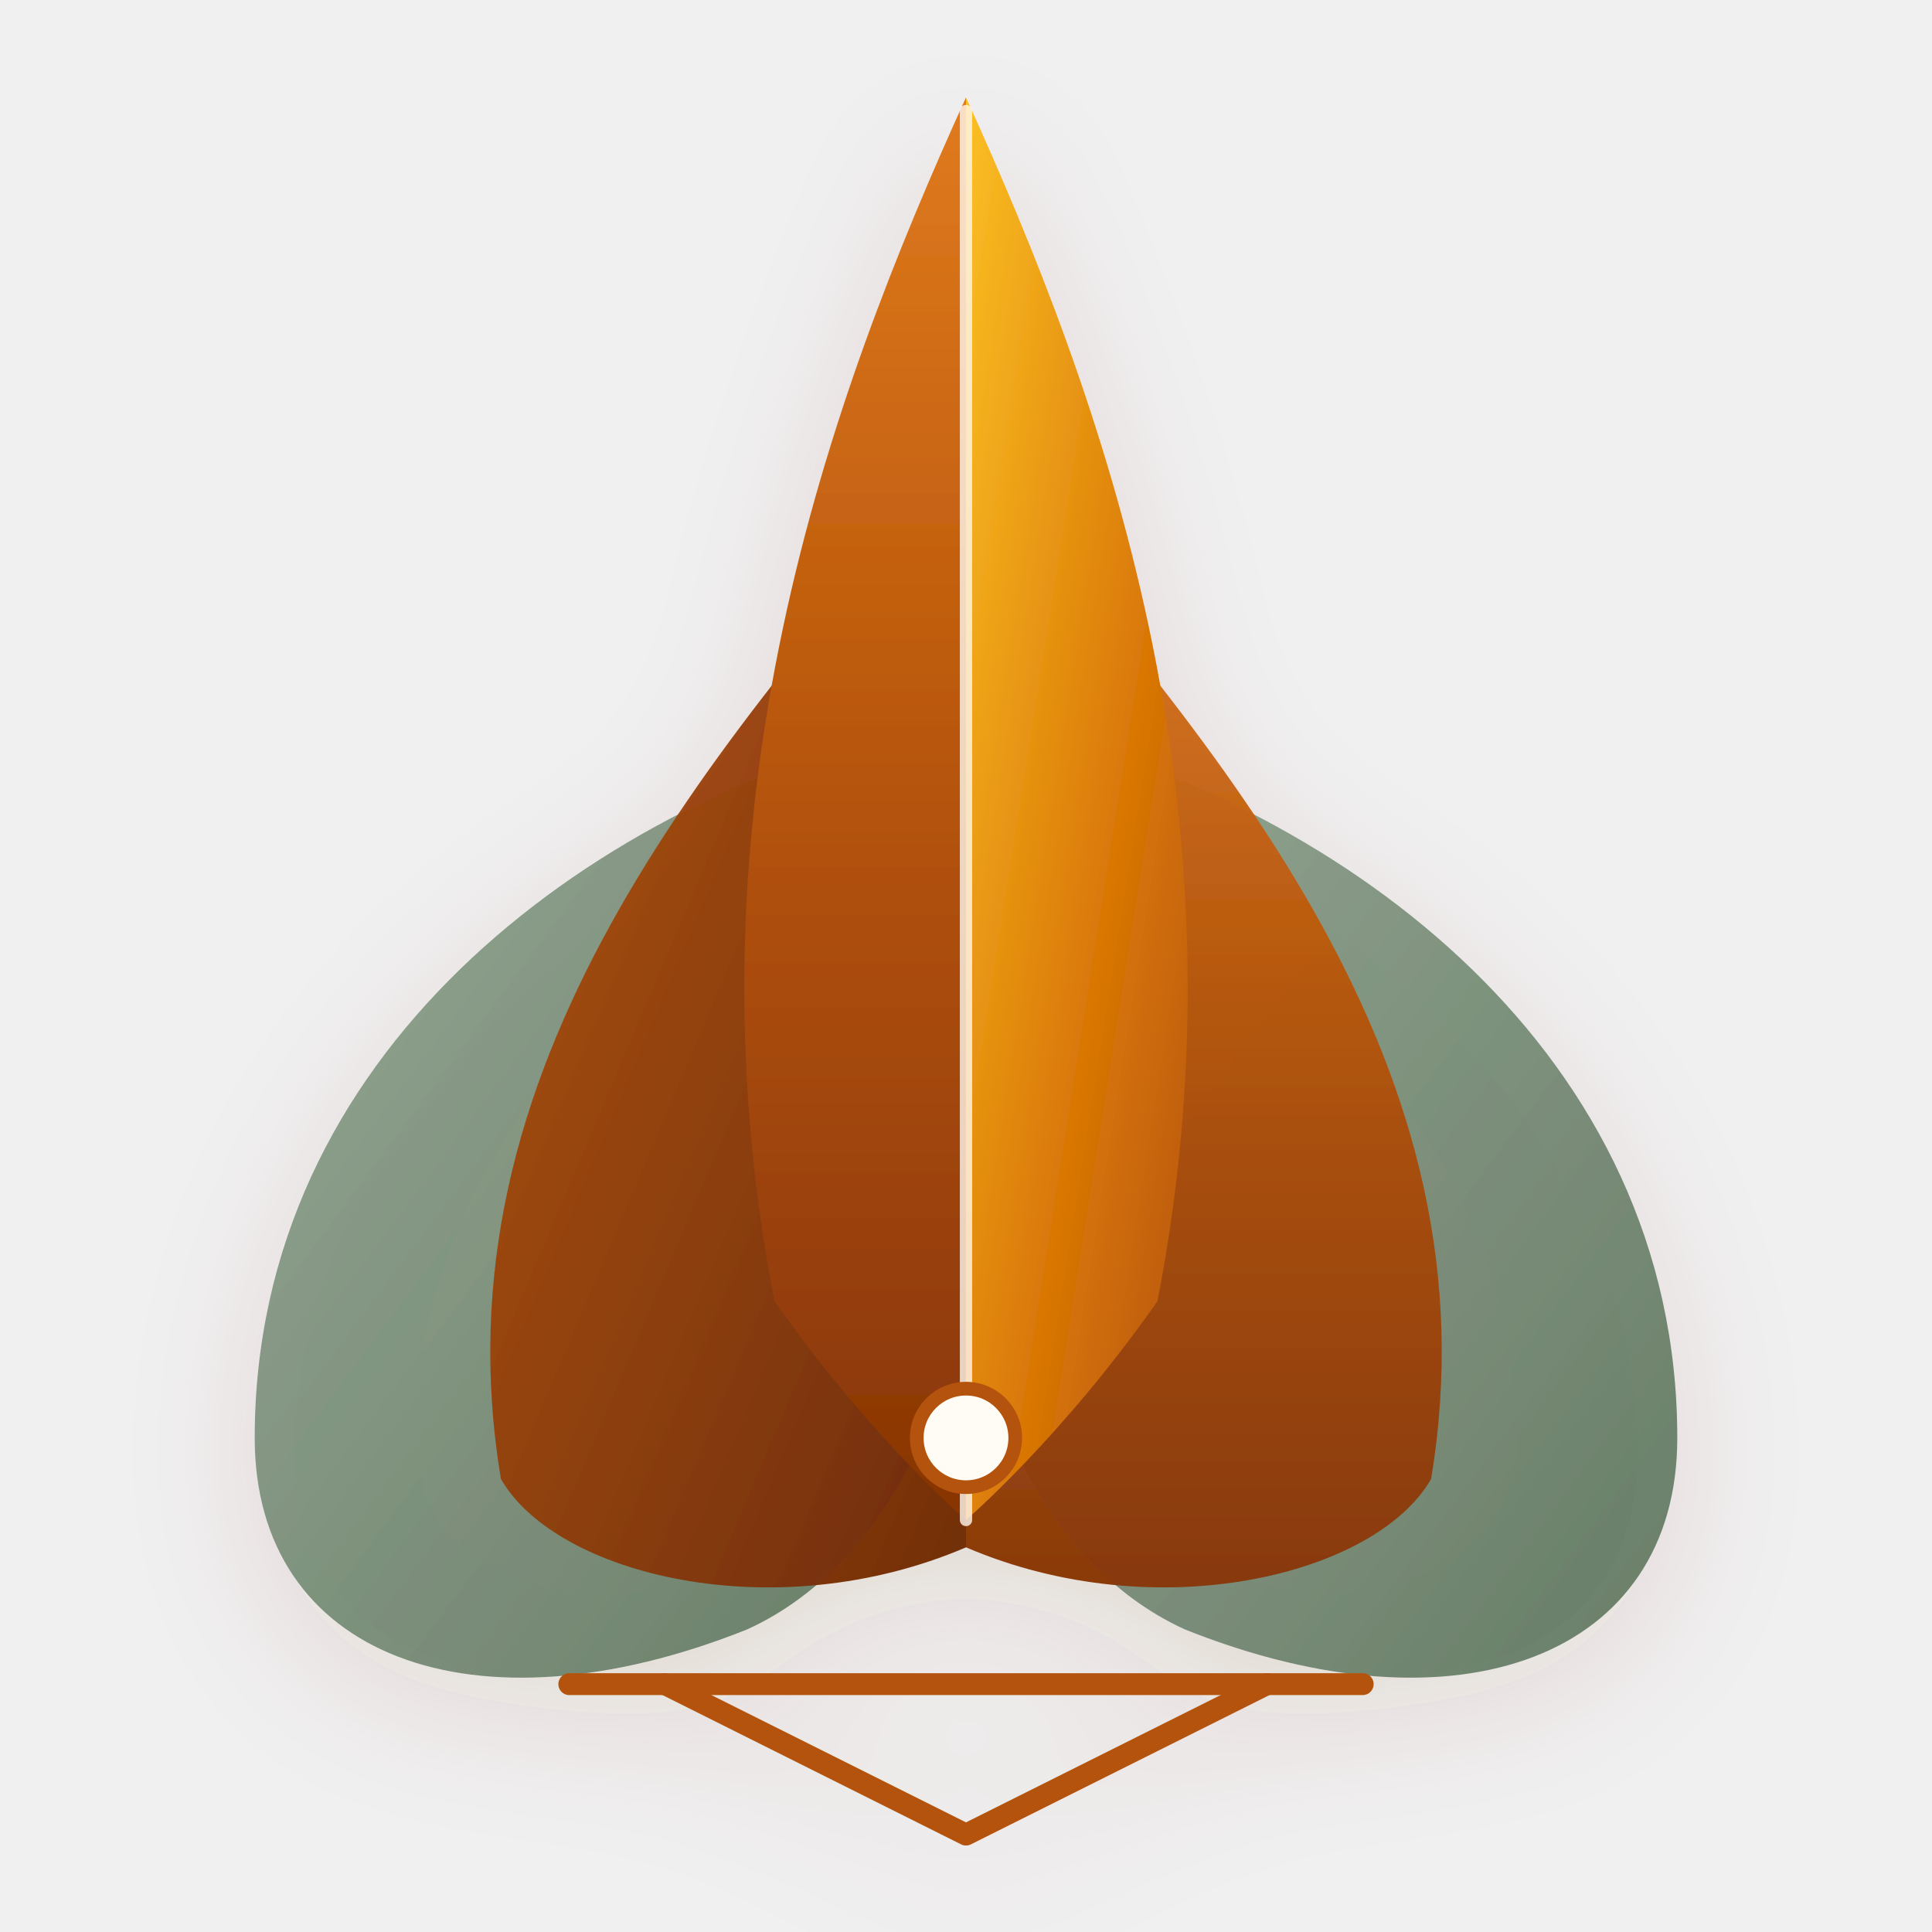
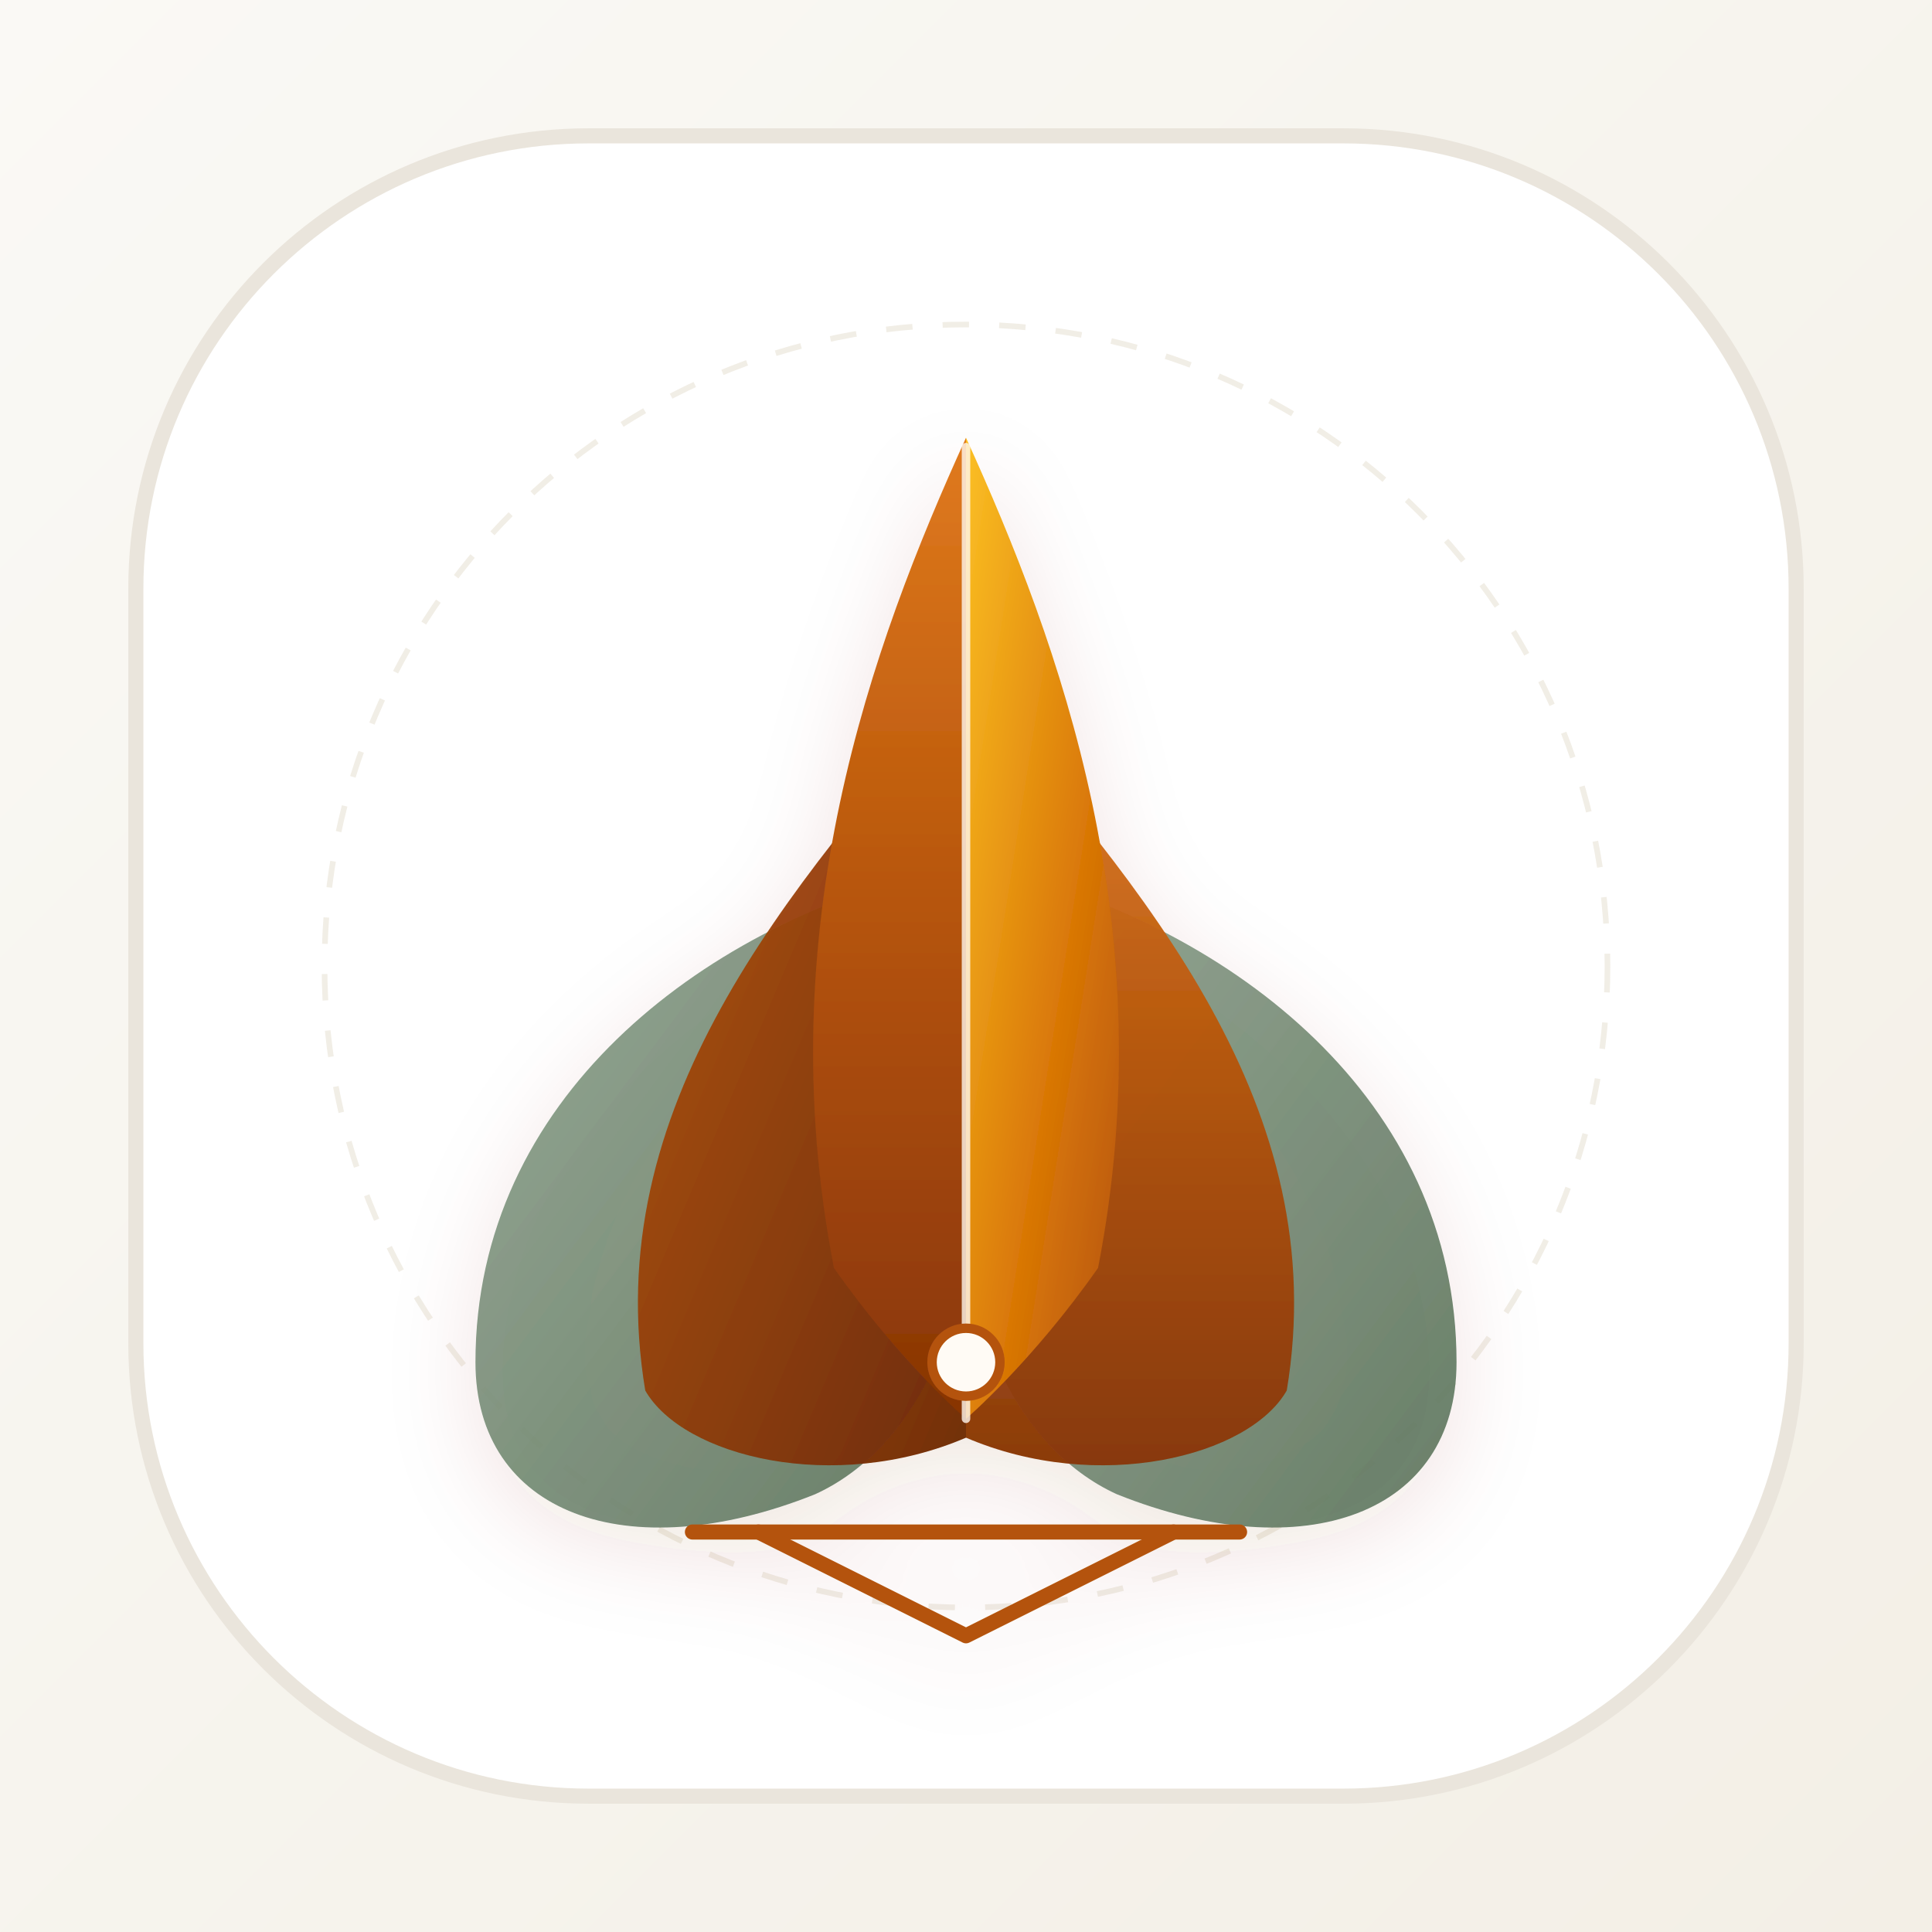
<svg xmlns="http://www.w3.org/2000/svg" viewBox="0 0 1024 1024" width="1024" height="1024">
  <defs>
    <linearGradient id="bgGrad" x1="0%" y1="0%" x2="100%" y2="100%">
      <stop offset="0%" stop-color="#FAF9F5" />
      <stop offset="100%" stop-color="#F3EFE6" />
    </linearGradient>
    <linearGradient id="terracottaMain" x1="0%" y1="0%" x2="0%" y2="100%">
      <stop offset="0%" stop-color="#E07A1E" />
      <stop offset="50%" stop-color="#B45309" />
      <stop offset="100%" stop-color="#883506" />
    </linearGradient>
    <linearGradient id="terracottaDeep" x1="0%" y1="0%" x2="100%" y2="100%">
      <stop offset="0%" stop-color="#B45309" />
      <stop offset="100%" stop-color="#6E2805" />
    </linearGradient>
    <linearGradient id="sageLeaf" x1="0%" y1="0%" x2="100%" y2="100%">
      <stop offset="0%" stop-color="#8EA28D" />
      <stop offset="100%" stop-color="#5E745D" />
    </linearGradient>
    <linearGradient id="goldAccent" x1="0%" y1="0%" x2="100%" y2="100%">
      <stop offset="0%" stop-color="#FBBF24" />
      <stop offset="60%" stop-color="#D97706" />
      <stop offset="100%" stop-color="#B45309" />
    </linearGradient>
    <filter id="softGlow" x="-10%" y="-10%" width="120%" height="120%">
      <feDropShadow dx="0" dy="12" stdDeviation="24" flood-color="#883506" flood-opacity="0.12" />
    </filter>
  </defs>
-   <g transform="translate(512, 457.625) scale(1.45)" filter="url(#softGlow)">
+   <rect width="1024" height="1024" fill="url(#bgGrad)" />
+   <rect x="72" y="72" width="880" height="880" rx="240" fill="#FFFFFF" stroke="#EAE5DC" stroke-width="8" />
+   <circle cx="512" cy="512" r="340" fill="none" stroke="#E8E2D5" stroke-width="3" stroke-dasharray="14 16" opacity="0.6" />
+   <g id="lotus-origami-bloom" transform="translate(512, 512)" filter="url(#softGlow)">
    <path d="M -20 -50 C -140 -20, -260 70, -260 210 C -260 290, -180 320, -80 280 C -25 255, 0 185, 0 140 Z" fill="url(#sageLeaf)" opacity="0.92" />
    <path d="M 20 -50 C 140 -20, 260 70, 260 210 C 260 290, 180 320, 80 280 C 25 255, 0 185, 0 140 Z" fill="url(#sageLeaf)" opacity="0.92" />
    <path d="M 0 -150 C -95 -40, -195 75, -170 225 C -150 260, -70 280, 0 250 Z" fill="url(#terracottaDeep)" opacity="0.96" />
    <path d="M 0 -150 C 95 -40, 195 75, 170 225 C 150 260, 70 280, 0 250 Z" fill="url(#terracottaMain)" opacity="0.96" />
    <path d="M 0 -280 C -50 -170, -105 -20, -70 160 C -35 210, 0 240, 0 240 Z" fill="url(#terracottaMain)" />
    <path d="M 0 -280 C 50 -170, 105 -20, 70 160 C 35 210, 0 240, 0 240 Z" fill="url(#goldAccent)" />
    <line x1="0" y1="-275" x2="0" y2="240" stroke="#FFF7ED" stroke-width="4.5" stroke-linecap="round" opacity="0.8" />
    <circle cx="0" cy="210" r="18" fill="#FFFBF5" stroke="#B45309" stroke-width="5" />
    <path d="M -110 300 L 0 355 L 110 300" fill="none" stroke="#B45309" stroke-width="8" stroke-linecap="round" stroke-linejoin="round" />
    <line x1="-145" y1="300" x2="145" y2="300" stroke="#B45309" stroke-width="8" stroke-linecap="round" />
  </g>
</svg>
